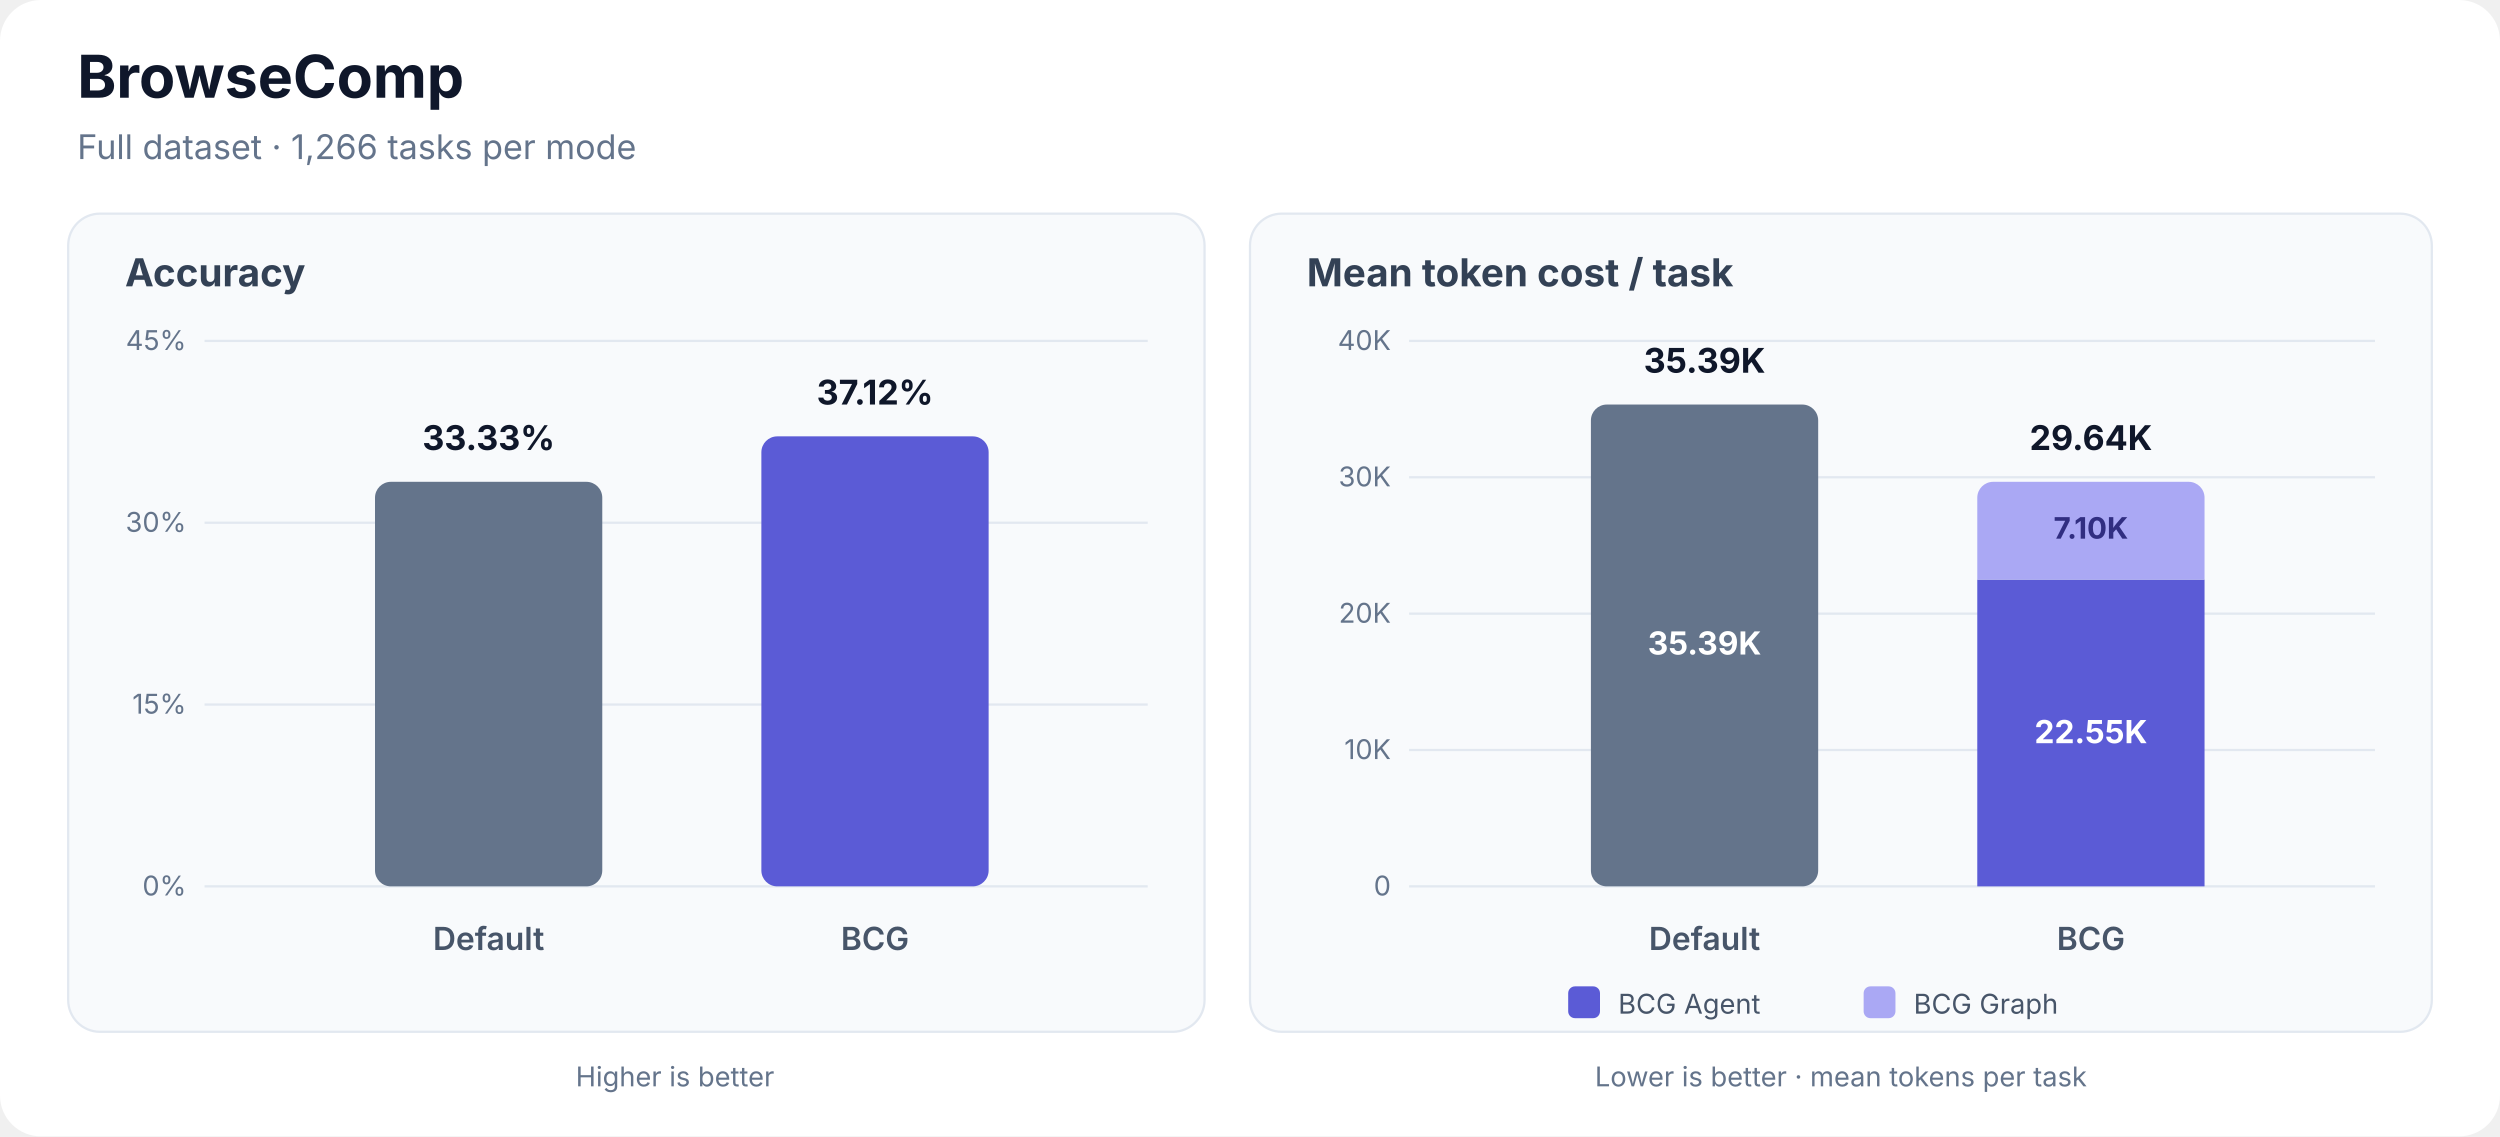
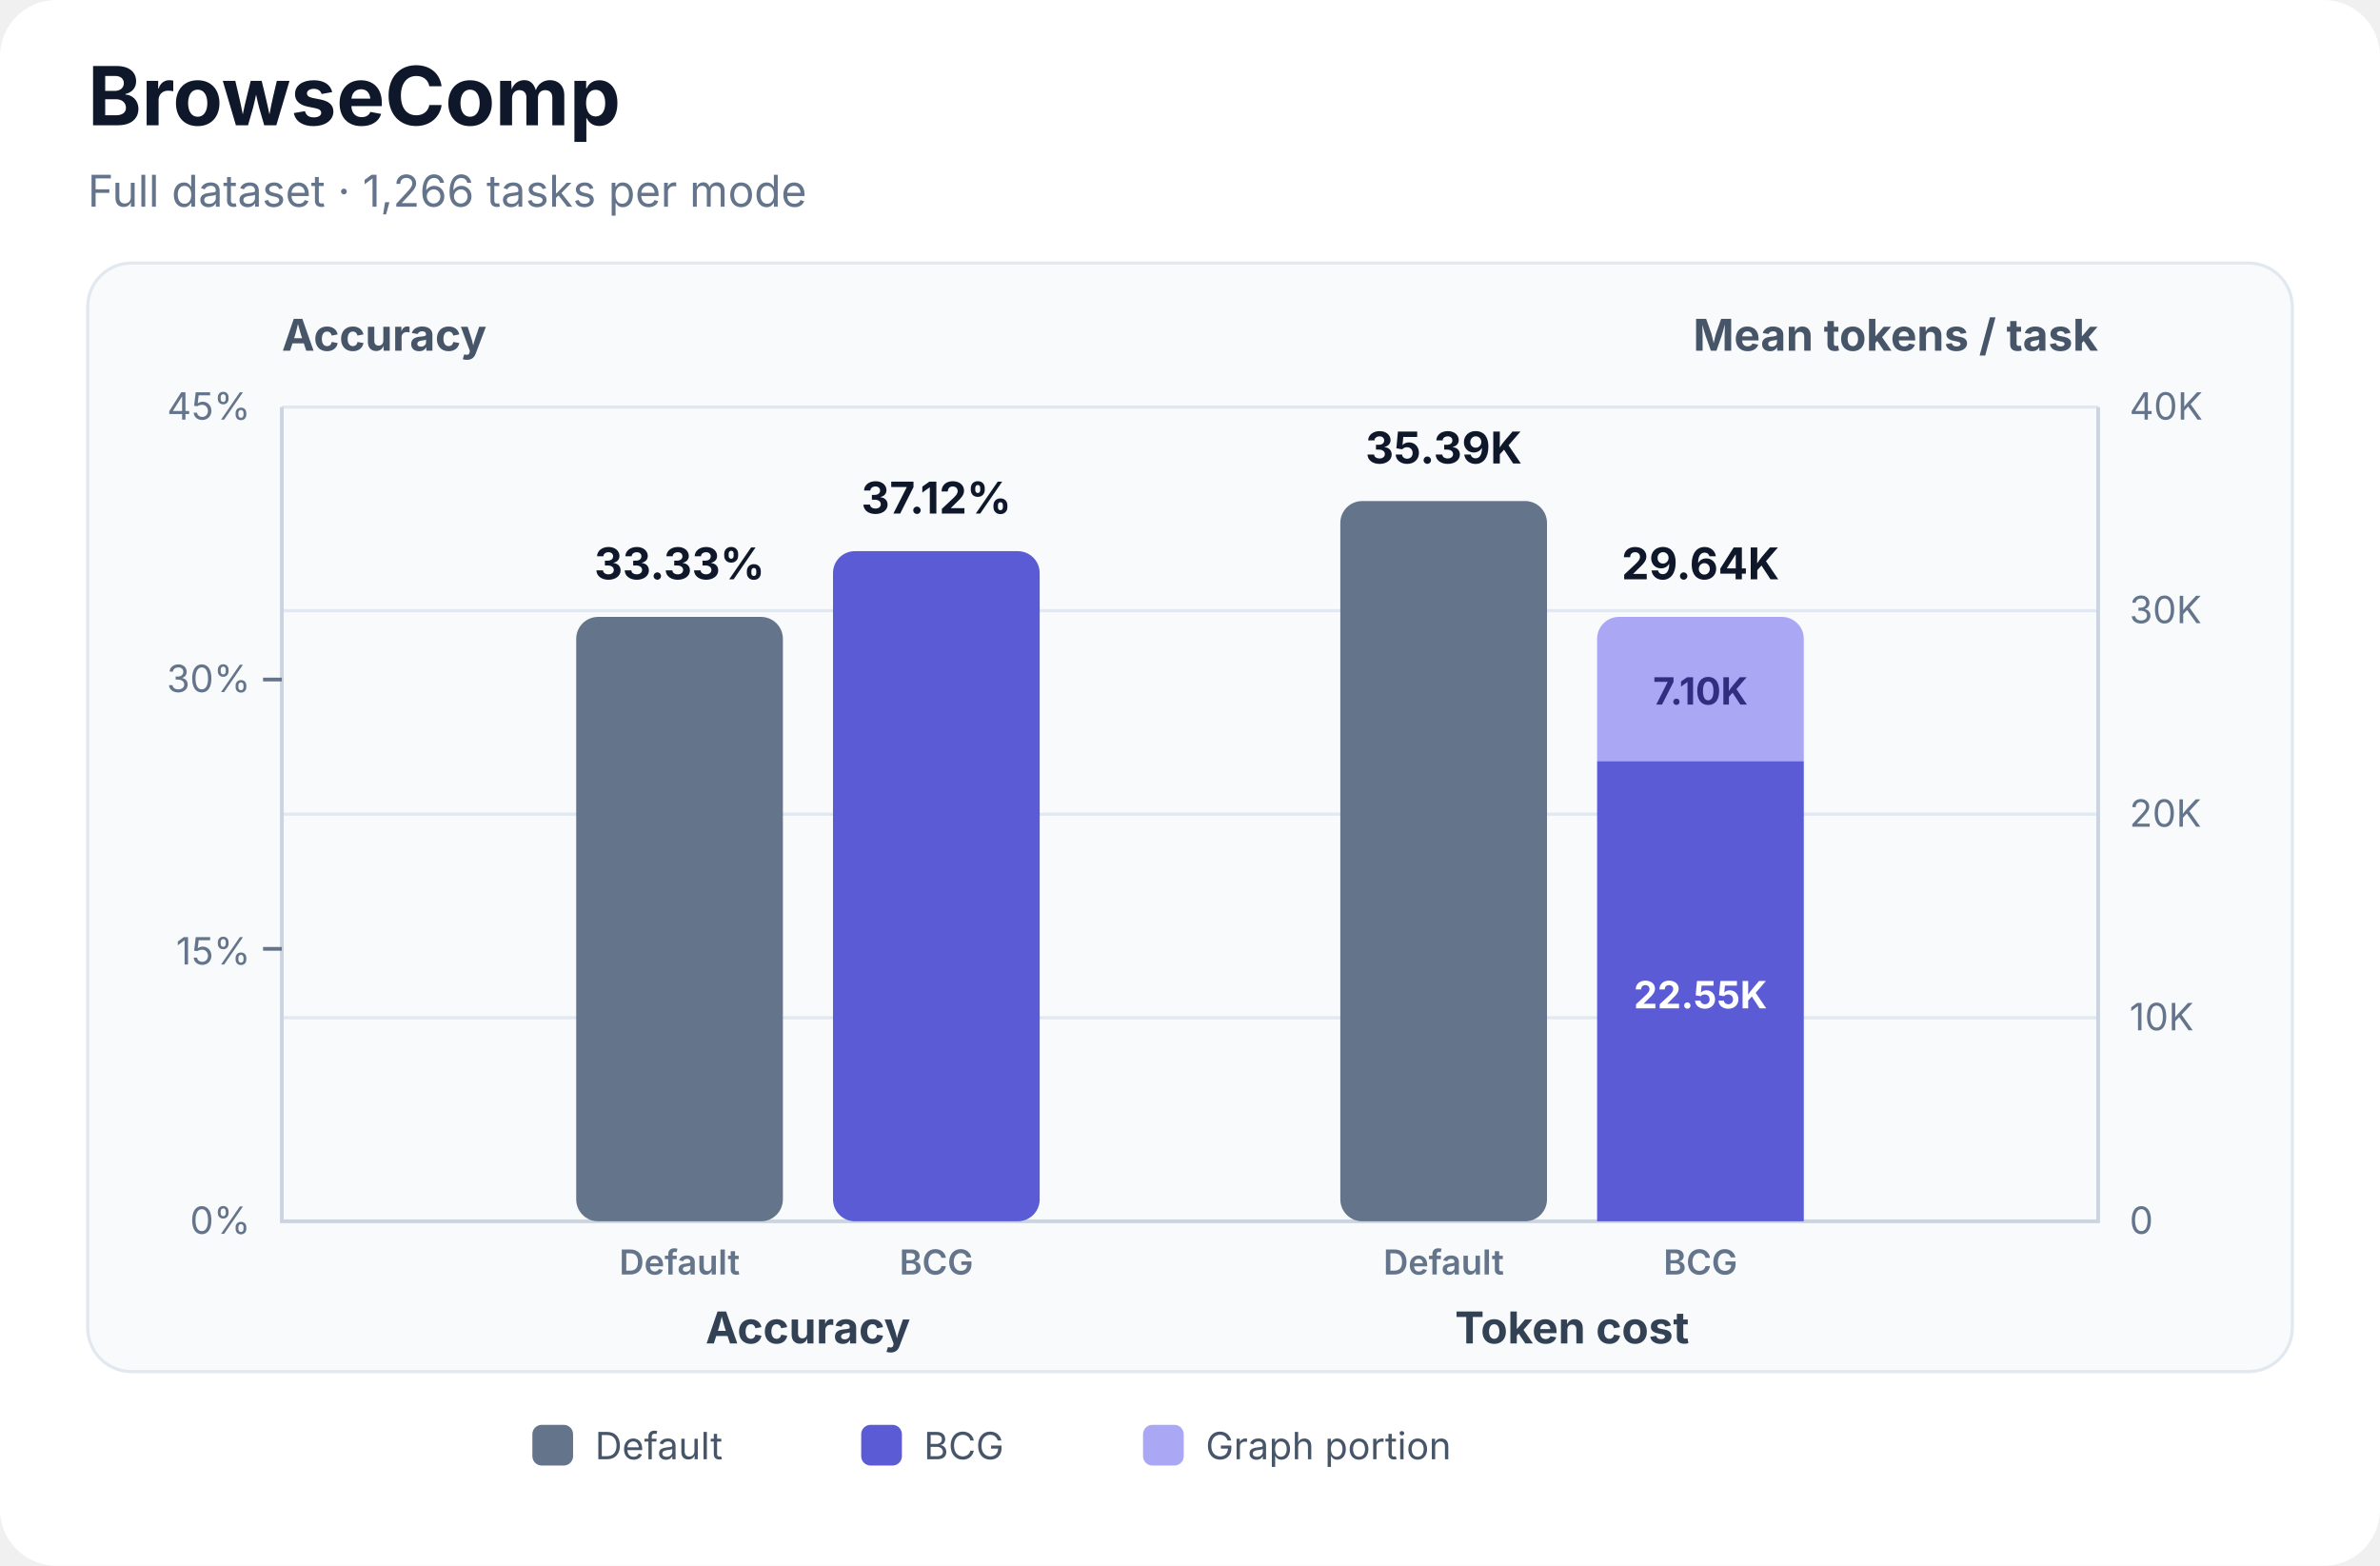
- <svg xmlns="http://www.w3.org/2000/svg" width="1100" height="500" viewBox="0 0 1100 500" role="img" aria-labelledby="title desc">
-   <rect width="1100" height="500" rx="18" fill="#ffffff" />
-   <text x="34" y="43" fill="#0f172a" font-family="Inter,Arial,sans-serif" font-size="26" font-weight="700">BrowseComp</text>
-   <text x="34" y="70" fill="#64748b" font-family="Inter,Arial,sans-serif" font-size="15">Full dataset · 1,266 tasks per mode</text>
-   <rect x="30" y="94" width="500" height="360" rx="14" fill="#f8fafc" stroke="#e2e8f0" />
-   <rect x="550" y="94" width="520" height="360" rx="14" fill="#f8fafc" stroke="#e2e8f0" />
-   <text x="55" y="126" fill="#334155" font-family="Inter,Arial,sans-serif" font-size="17" font-weight="650">Accuracy</text>
-   <text x="575" y="126" fill="#334155" font-family="Inter,Arial,sans-serif" font-size="17" font-weight="650">Mean token cost / task</text>
+ <svg xmlns="http://www.w3.org/2000/svg" width="760" height="500" viewBox="0 0 760 500" role="img" aria-labelledby="title desc">
+   <rect width="760" height="500" rx="18" fill="#ffffff" />
+   <text x="28" y="40" fill="#0f172a" font-family="Inter,Arial,sans-serif" font-size="26" font-weight="700">BrowseComp</text>
+   <text x="28" y="66" fill="#64748b" font-family="Inter,Arial,sans-serif" font-size="14">Full dataset · 1,266 tasks per mode</text>
+   <rect x="28" y="84" width="704" height="354" rx="14" fill="#f8fafc" stroke="#e2e8f0" />
+   <text x="90" y="112" fill="#475569" font-family="Inter,Arial,sans-serif" font-size="14" font-weight="700">Accuracy</text>
+   <text x="670" y="112" fill="#475569" font-family="Inter,Arial,sans-serif" font-size="14" font-weight="700" text-anchor="end">Mean tokens / task</text>
  <g fill="none" stroke="#e2e8f0" stroke-width="1">
-     <path d="M90 150H505 M90 230H505 M90 310H505 M90 390H505" />
-     <path d="M620 150H1045 M620 210H1045 M620 270H1045 M620 330H1045 M620 390H1045" />
+     <path d="M90 130H670 M90 195H670 M90 260H670 M90 325H670 M90 390H670" />
  </g>
+   <path d="M90 130V390H670V130" fill="none" stroke="#cbd5e1" stroke-width="1.2" />
+   <path d="M84 217H90 M84 303H90" fill="none" stroke="#64748b" stroke-width="1.2" />
  <g fill="#64748b" font-family="Inter,Arial,sans-serif" font-size="12" text-anchor="end">
-     <text x="82" y="154">45%</text>
-     <text x="82" y="234">30%</text>
-     <text x="82" y="314">15%</text>
-     <text x="82" y="394">0%</text>
-     <text x="612" y="154">40K</text>
-     <text x="612" y="214">30K</text>
-     <text x="612" y="274">20K</text>
-     <text x="612" y="334">10K</text>
-     <text x="612" y="394">0</text>
+     <text x="80" y="134">45%</text>
+     <text x="80" y="221">30%</text>
+     <text x="80" y="308">15%</text>
+     <text x="80" y="394">0%</text>
  </g>
-   <rect x="165" y="212" width="100" height="178" rx="7" fill="#64748b" />
-   <rect x="335" y="192" width="100" height="198" rx="7" fill="#5b5bd6" />
-   <g fill="#0f172a" font-family="Inter,Arial,sans-serif" font-size="15" font-weight="700" text-anchor="middle">
-     <text x="215" y="198">33.33%</text>
-     <text x="385" y="178">37.12%</text>
+   <g fill="#64748b" font-family="Inter,Arial,sans-serif" font-size="12">
+     <text x="680" y="134">40K</text>
+     <text x="680" y="199">30K</text>
+     <text x="680" y="264">20K</text>
+     <text x="680" y="329">10K</text>
+     <text x="680" y="394">0</text>
  </g>
-   <g fill="#475569" font-family="Inter,Arial,sans-serif" font-size="14" font-weight="600" text-anchor="middle">
-     <text x="215" y="418">Default</text>
-     <text x="385" y="418">BCG</text>
+   <rect x="184" y="197" width="66" height="193" rx="7" fill="#64748b" />
+   <rect x="266" y="176" width="66" height="214" rx="7" fill="#5b5bd6" />
+   <rect x="428" y="160" width="66" height="230" rx="7" fill="#64748b" />
+   <rect x="510" y="243" width="66" height="147" fill="#5b5bd6" />
+   <path d="M510 204a7 7 0 0 1 7-7h52a7 7 0 0 1 7 7v39h-66z" fill="#aaa8f4" />
+   <g fill="#0f172a" font-family="Inter,Arial,sans-serif" font-size="14" font-weight="700" text-anchor="middle">
+     <text x="217" y="185">33.33%</text>
+     <text x="299" y="164">37.12%</text>
+     <text x="461" y="148">35.39K</text>
+     <text x="543" y="185">29.64K</text>
  </g>
-   <rect x="700" y="178" width="100" height="212" rx="7" fill="#64748b" />
-   <rect x="870" y="255" width="100" height="135" rx="0" fill="#5b5bd6" />
-   <path d="M870 219a7 7 0 0 1 7-7h86a7 7 0 0 1 7 7v36H870z" fill="#aaa8f4" />
-   <g font-family="Inter,Arial,sans-serif" text-anchor="middle">
-     <text x="750" y="164" fill="#0f172a" font-size="15" font-weight="700">35.39K</text>
-     <text x="920" y="198" fill="#0f172a" font-size="15" font-weight="700">29.64K</text>
-     <text x="750" y="288" fill="#ffffff" font-size="14" font-weight="700">35.39K</text>
-     <text x="920" y="327" fill="#ffffff" font-size="14" font-weight="700">22.55K</text>
-     <text x="920" y="237" fill="#312e81" font-size="13" font-weight="700">7.10K</text>
+   <g font-family="Inter,Arial,sans-serif" font-size="12" font-weight="700" text-anchor="middle">
+     <text x="543" y="322" fill="#ffffff">22.55K</text>
+     <text x="543" y="225" fill="#312e81">7.10K</text>
  </g>
-   <g fill="#475569" font-family="Inter,Arial,sans-serif" font-size="14" font-weight="600" text-anchor="middle">
-     <text x="750" y="418">Default</text>
-     <text x="920" y="418">BCG</text>
+   <g fill="#64748b" font-family="Inter,Arial,sans-serif" font-size="11" font-weight="600" text-anchor="middle">
+     <text x="217" y="407">Default</text>
+     <text x="299" y="407">BCG</text>
+     <text x="461" y="407">Default</text>
+     <text x="543" y="407">BCG</text>
  </g>
-   <rect x="690" y="434" width="14" height="14" rx="3" fill="#5b5bd6" />
-   <text x="712" y="446" fill="#475569" font-family="Inter,Arial,sans-serif" font-size="12">BCG Agent</text>
-   <rect x="820" y="434" width="14" height="14" rx="3" fill="#aaa8f4" />
-   <text x="842" y="446" fill="#475569" font-family="Inter,Arial,sans-serif" font-size="12">BCG Graph</text>
-   <text x="297" y="478" fill="#64748b" font-family="Inter,Arial,sans-serif" font-size="12" text-anchor="middle">Higher is better</text>
-   <text x="810" y="478" fill="#64748b" font-family="Inter,Arial,sans-serif" font-size="12" text-anchor="middle">Lower is better · mean tokens per task</text>
+   <g fill="#334155" font-family="Inter,Arial,sans-serif" font-size="14" font-weight="700" text-anchor="middle">
+     <text x="258" y="429">Accuracy</text>
+     <text x="502" y="429">Token cost</text>
+   </g>
+   <g font-family="Inter,Arial,sans-serif" font-size="12" fill="#475569">
+     <rect x="170" y="455" width="13" height="13" rx="3" fill="#64748b" />
+     <text x="190" y="466">Default</text>
+     <rect x="275" y="455" width="13" height="13" rx="3" fill="#5b5bd6" />
+     <text x="295" y="466">BCG</text>
+     <rect x="365" y="455" width="13" height="13" rx="3" fill="#aaa8f4" />
+     <text x="385" y="466">Graph portion</text>
+   </g>
</svg>
